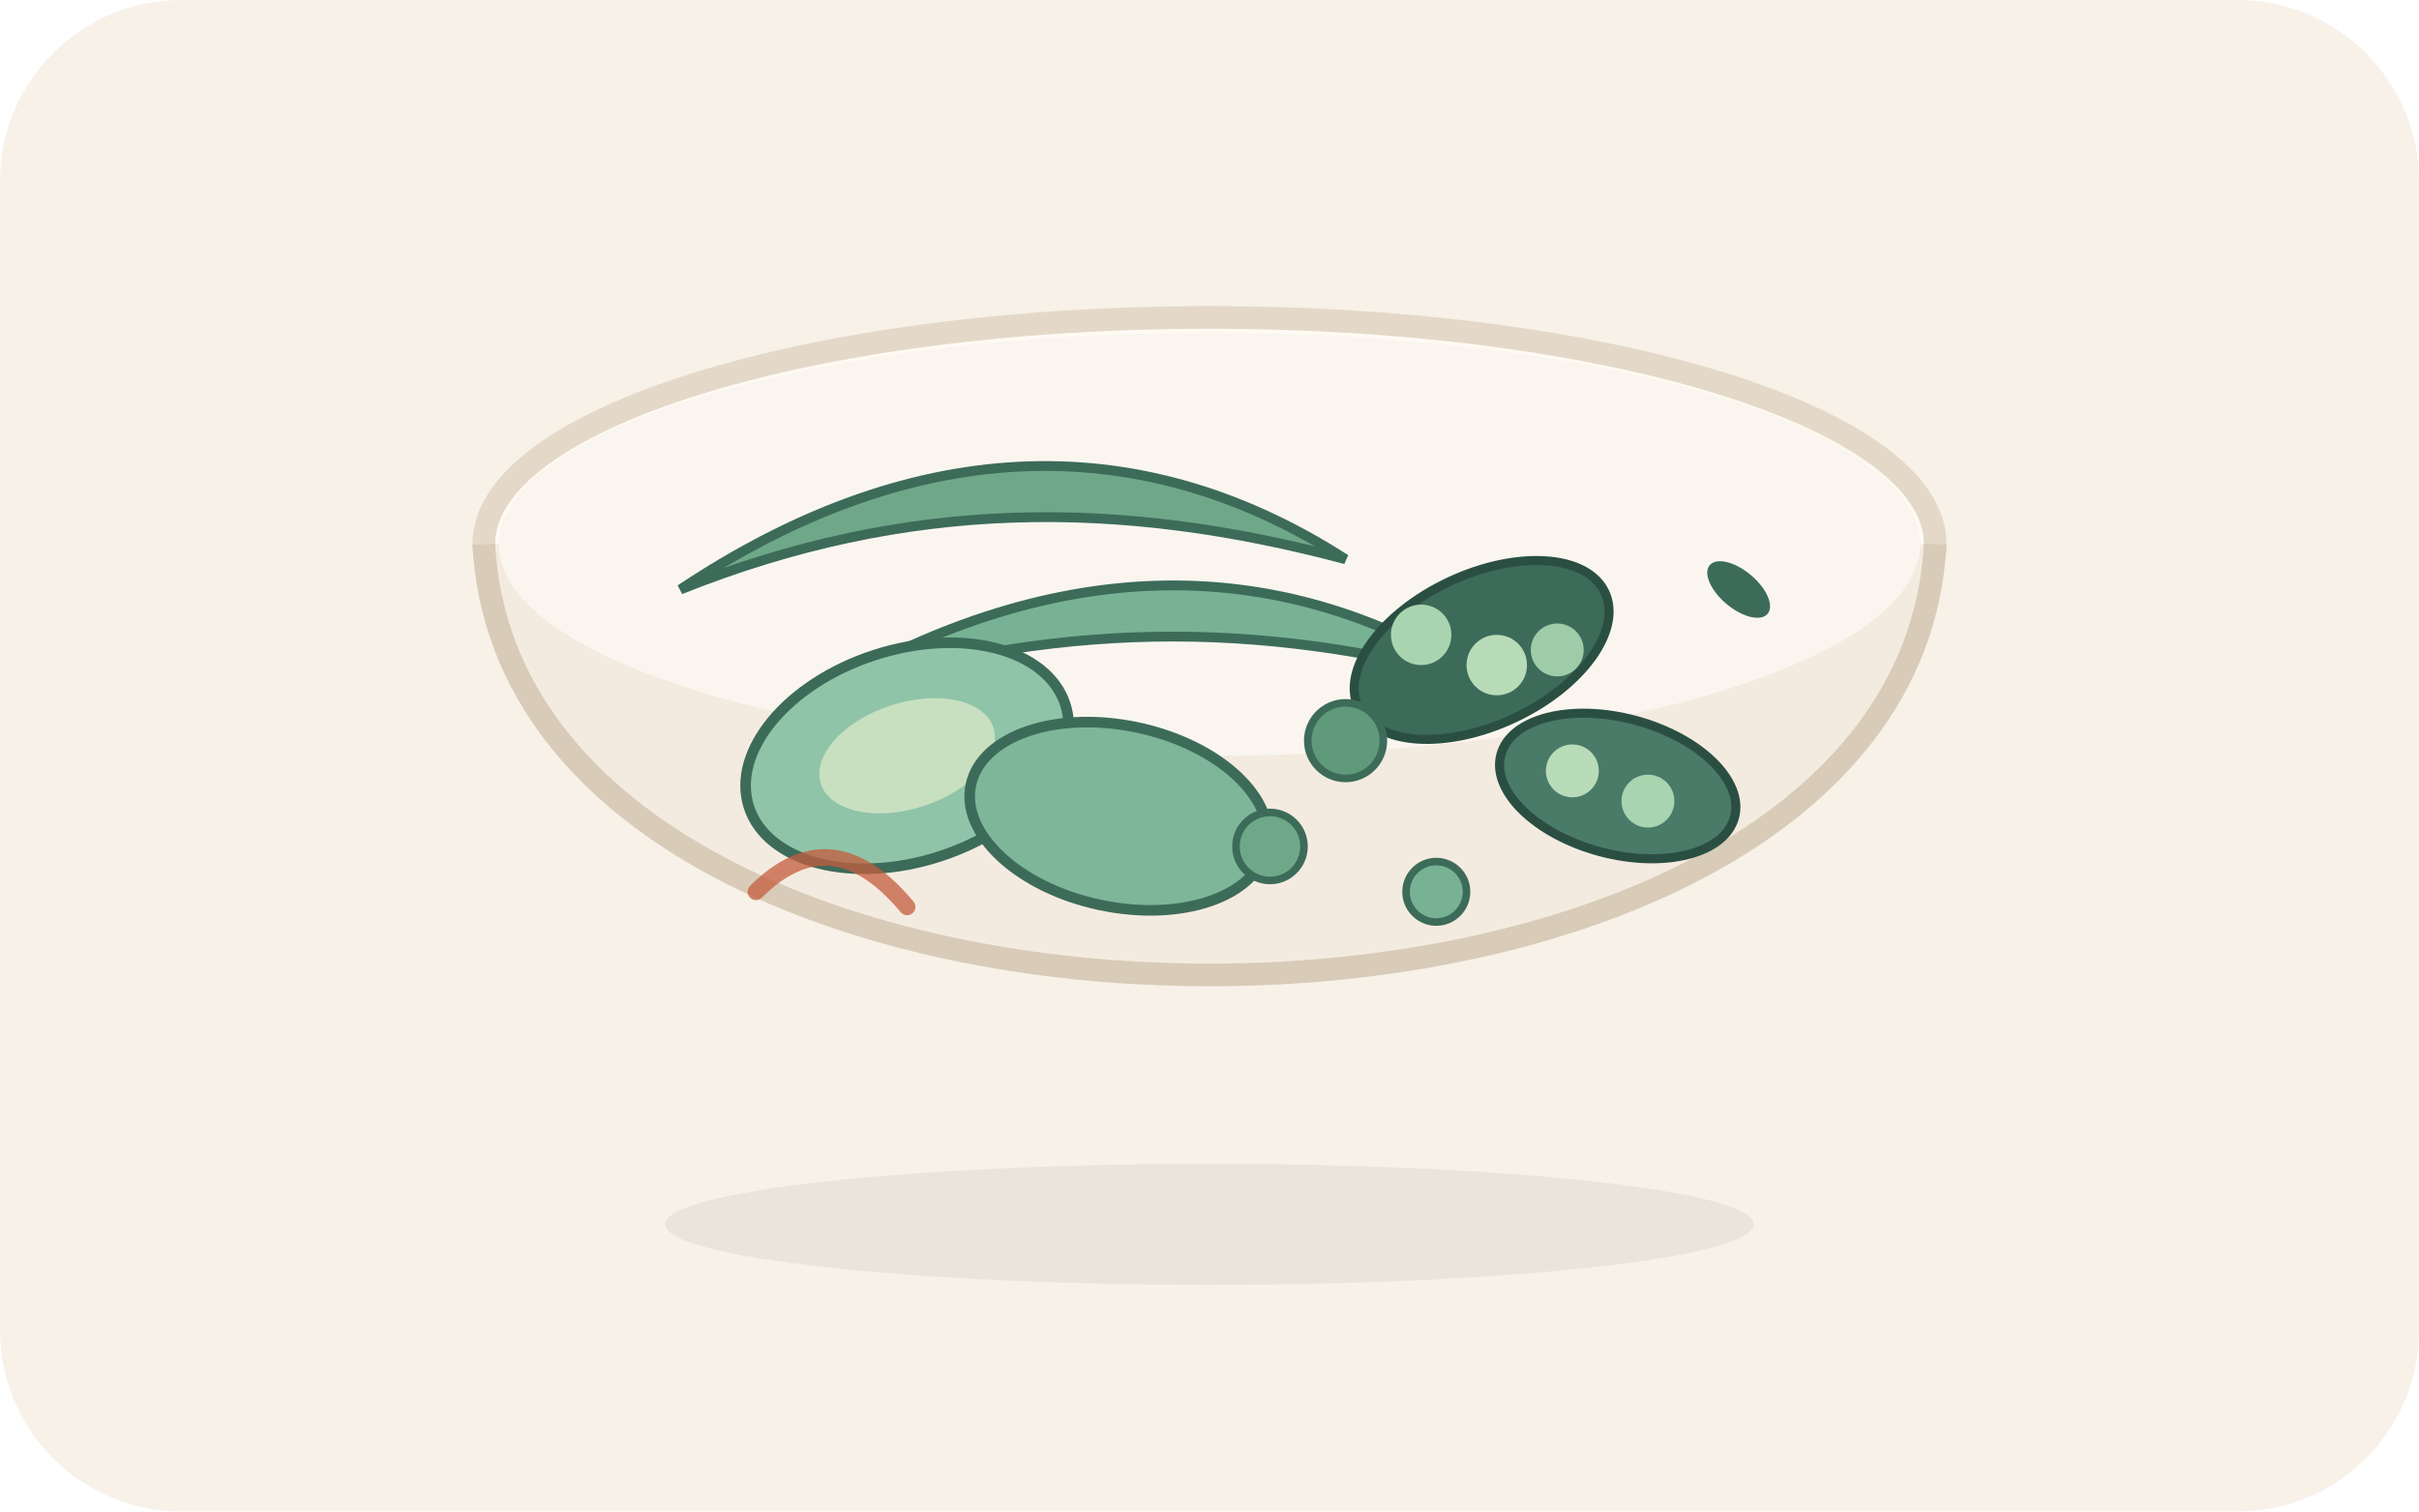
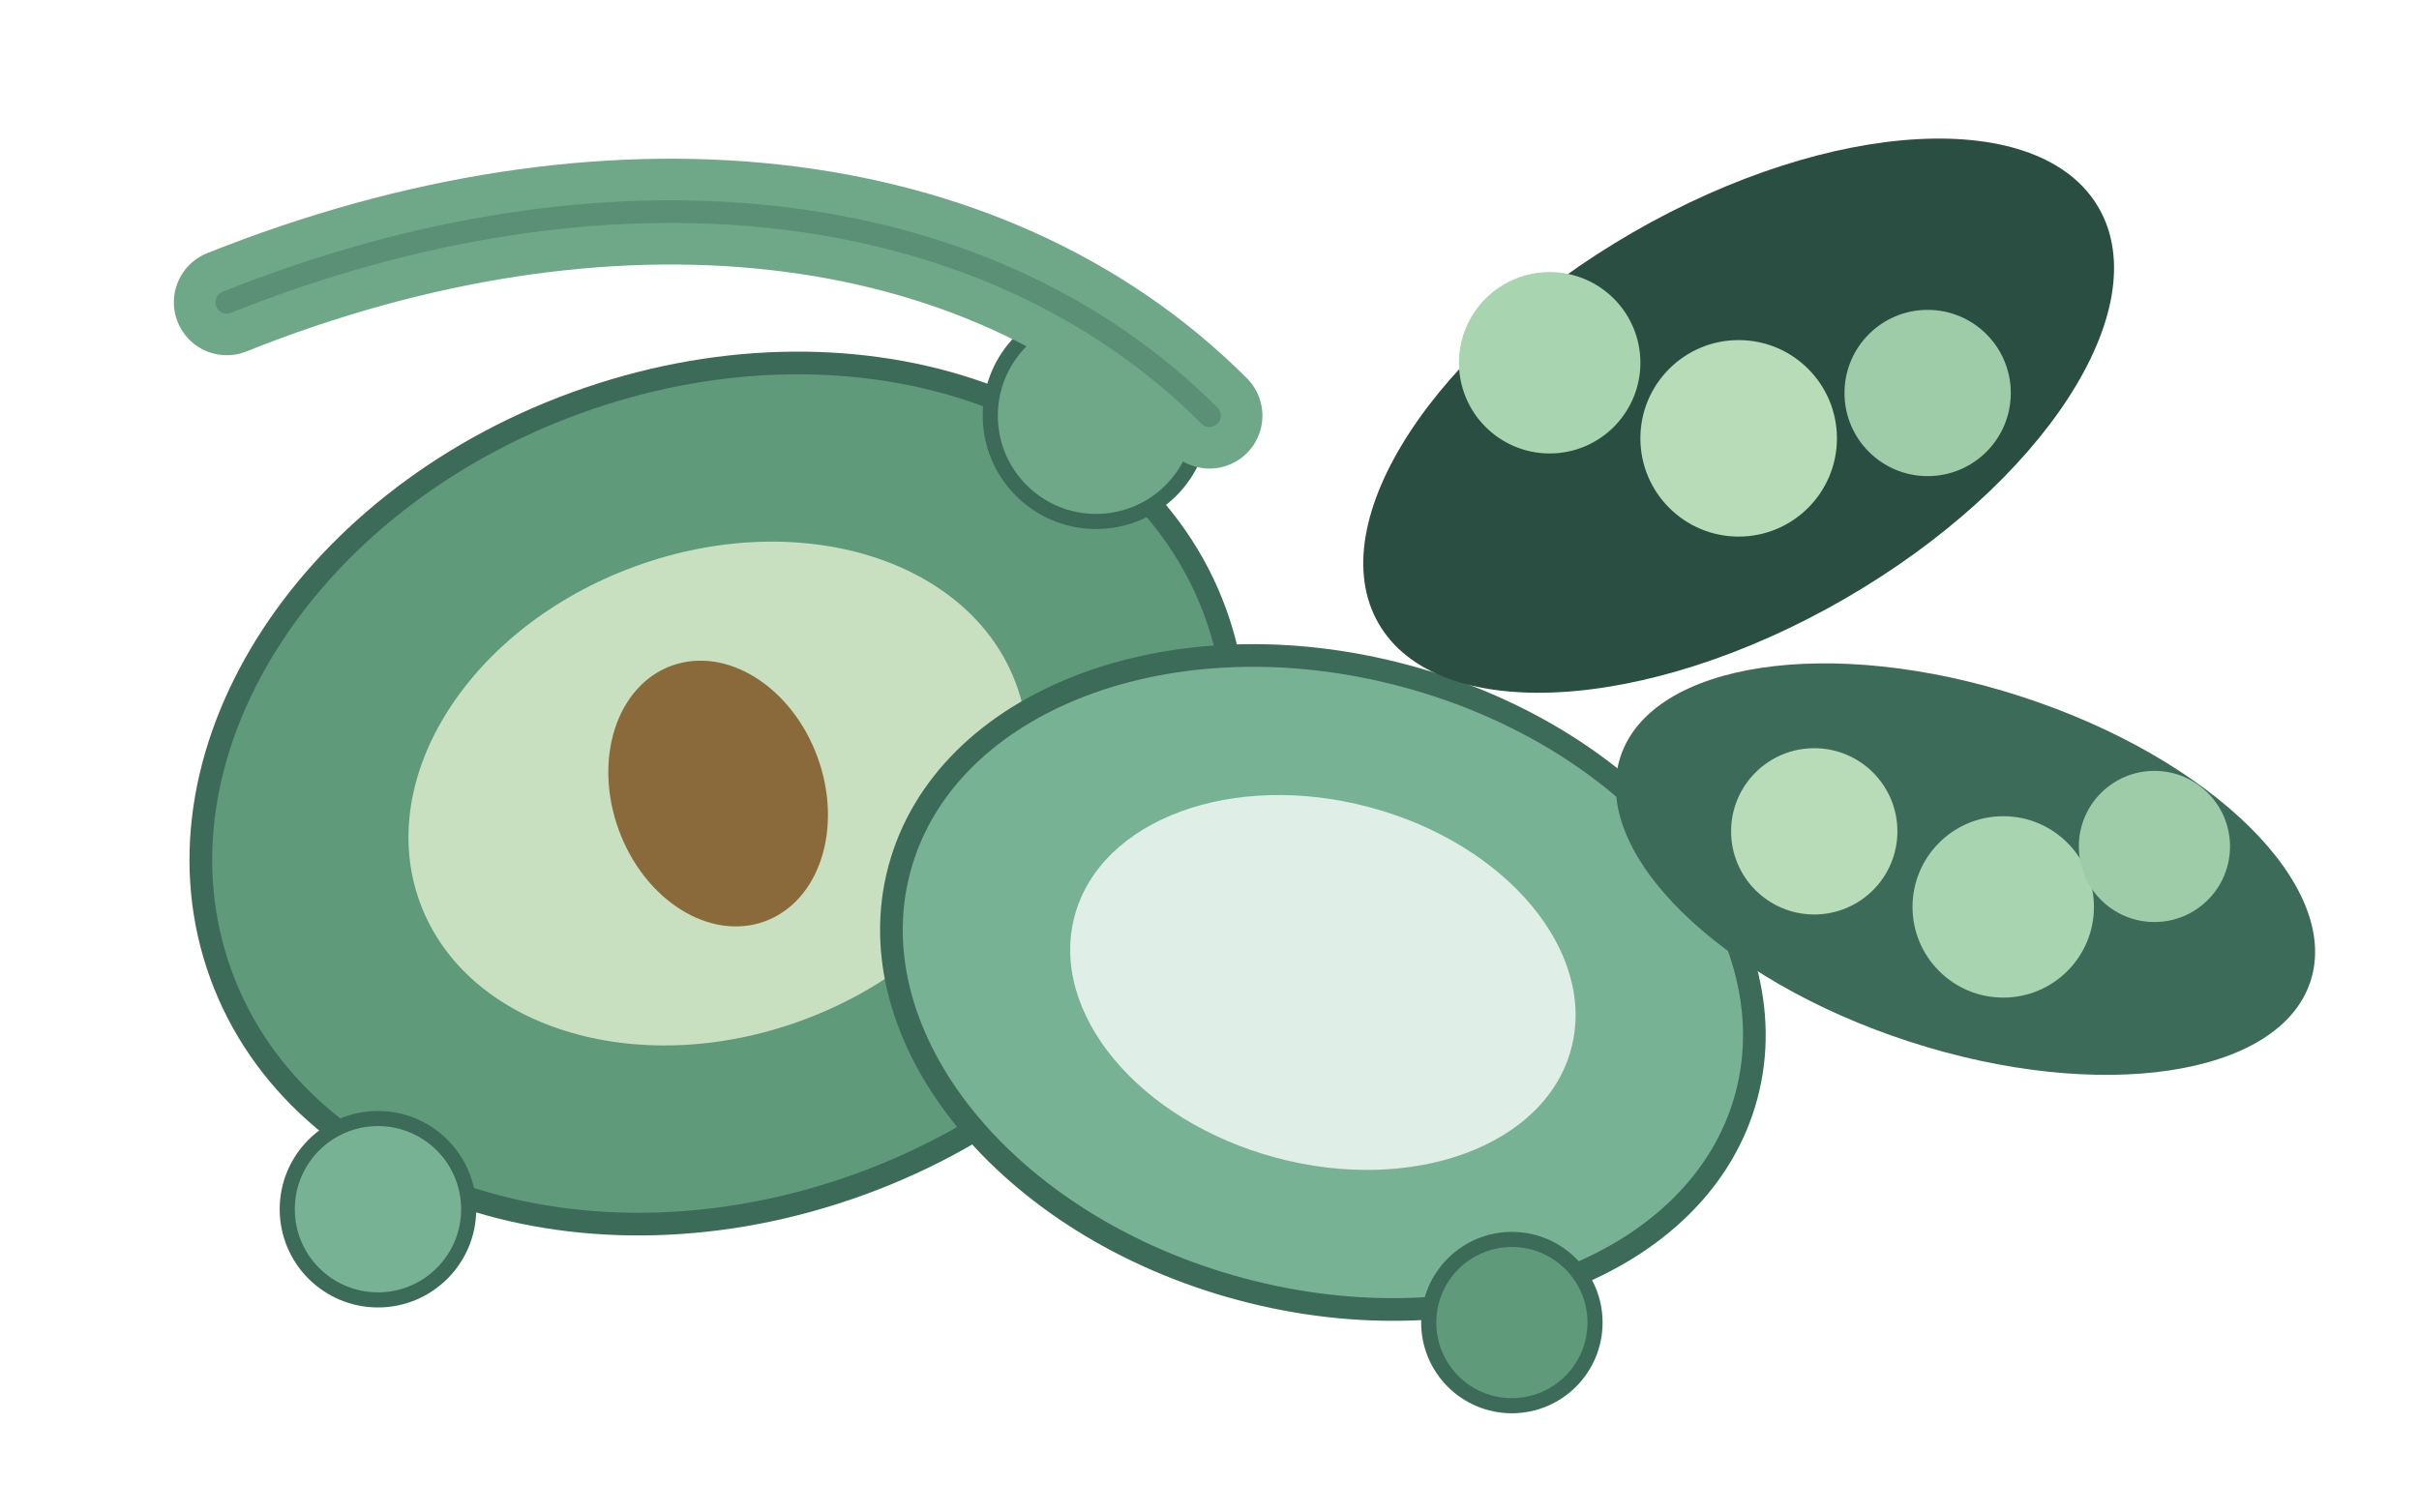
- <svg xmlns="http://www.w3.org/2000/svg" viewBox="0 0 320 200" role="img" aria-label="Crispy edamame cucumber salad plating">
-   <rect width="320" height="200" rx="24" fill="#f7f1e8" />
-   <ellipse cx="160" cy="72" rx="96" ry="30" fill="#fffaf3" stroke="#e4d9c8" stroke-width="3" />
-   <path d="M64 72 C68 148, 252 148, 256 72" fill="#f4ebe0" stroke="#d8cbb8" stroke-width="3" />
-   <ellipse cx="160" cy="72" rx="94" ry="28" fill="#faf6ef" />
-   <path d="M90 78 C120 58, 150 56, 178 74 C148 66, 120 66, 90 78Z" fill="#6fa888" stroke="#3d6b5a" stroke-width="1.3" />
-   <path d="M108 92 C138 74, 168 72, 196 90 C166 82, 140 82, 108 92Z" fill="#78b294" stroke="#3d6b5a" stroke-width="1.3" />
-   <ellipse cx="120" cy="100" rx="22" ry="14" fill="#8fc4a8" stroke="#3d6b5a" stroke-width="1.4" transform="rotate(-18 120 100)" />
-   <ellipse cx="120" cy="100" rx="12" ry="7" fill="#c8e0c0" transform="rotate(-18 120 100)" />
-   <ellipse cx="148" cy="108" rx="20" ry="12" fill="#7db698" stroke="#3d6b5a" stroke-width="1.4" transform="rotate(12 148 108)" />
-   <ellipse cx="196" cy="86" rx="18" ry="10" fill="#3d6b5a" stroke="#2a4f42" stroke-width="1.2" transform="rotate(-25 196 86)" />
-   <circle cx="188" cy="84" r="4" fill="#a8d4b0" />
-   <circle cx="198" cy="88" r="4" fill="#b8dcb8" />
-   <circle cx="206" cy="86" r="3.5" fill="#9ecca8" />
-   <ellipse cx="214" cy="104" rx="16" ry="9" fill="#4a7a68" stroke="#2a4f42" stroke-width="1.2" transform="rotate(15 214 104)" />
-   <circle cx="208" cy="102" r="3.5" fill="#b8dcb8" />
-   <circle cx="218" cy="106" r="3.5" fill="#a8d4b0" />
-   <circle cx="178" cy="98" r="5" fill="#5f9a7a" stroke="#3d6b5a" stroke-width="1" />
-   <circle cx="168" cy="112" r="4.5" fill="#6fa888" stroke="#3d6b5a" stroke-width="1" />
-   <circle cx="190" cy="118" r="4" fill="#78b294" stroke="#3d6b5a" stroke-width="1" />
-   <path d="M100 118 Q110 108 120 120" fill="none" stroke="#c45c3e" stroke-width="2.2" stroke-linecap="round" opacity="0.75" />
-   <ellipse cx="230" cy="78" rx="5" ry="2.5" fill="#3d6b5a" transform="rotate(40 230 78)" />
-   <ellipse cx="160" cy="162" rx="72" ry="8" fill="#2c2a26" opacity="0.07" />
+ <svg xmlns="http://www.w3.org/2000/svg" viewBox="0 0 320 200" role="img" aria-label="Crispy edamame cucumber salad">
+   <ellipse cx="95" cy="105" rx="70" ry="55" fill="#5f9a7a" stroke="#3d6b5a" stroke-width="3" transform="rotate(-20 95 105)" />
+   <ellipse cx="95" cy="105" rx="42" ry="32" fill="#c8e0c0" transform="rotate(-20 95 105)" />
+   <ellipse cx="95" cy="105" rx="14" ry="18" fill="#8a6a3a" transform="rotate(-20 95 105)" />
+   <ellipse cx="175" cy="130" rx="58" ry="42" fill="#78b294" stroke="#3d6b5a" stroke-width="3" transform="rotate(15 175 130)" />
+   <ellipse cx="175" cy="130" rx="34" ry="24" fill="#dfeee6" transform="rotate(15 175 130)" />
+   <ellipse cx="230" cy="55" rx="55" ry="28" fill="#2a4f42" transform="rotate(-30 230 55)" />
+   <circle cx="205" cy="48" r="12" fill="#a8d4b0" />
+   <circle cx="230" cy="58" r="13" fill="#b8dcb8" />
+   <circle cx="255" cy="52" r="11" fill="#9ecca8" />
+   <ellipse cx="260" cy="115" rx="48" ry="24" fill="#3d6b5a" transform="rotate(18 260 115)" />
+   <circle cx="240" cy="110" r="11" fill="#b8dcb8" />
+   <circle cx="265" cy="120" r="12" fill="#a8d4b0" />
+   <circle cx="285" cy="112" r="10" fill="#9ecca8" />
+   <circle cx="145" cy="55" r="14" fill="#6fa888" stroke="#3d6b5a" stroke-width="2" />
+   <circle cx="50" cy="160" r="12" fill="#78b294" stroke="#3d6b5a" stroke-width="2" />
+   <circle cx="200" cy="175" r="11" fill="#5f9a7a" stroke="#3d6b5a" stroke-width="2" />
+   <path d="M30 40 C80 20, 130 25, 160 55" fill="none" stroke="#6fa888" stroke-width="14" stroke-linecap="round" />
+   <path d="M30 40 C80 20, 130 25, 160 55" fill="none" stroke="#3d6b5a" stroke-width="3" stroke-linecap="round" opacity="0.4" />
</svg>
